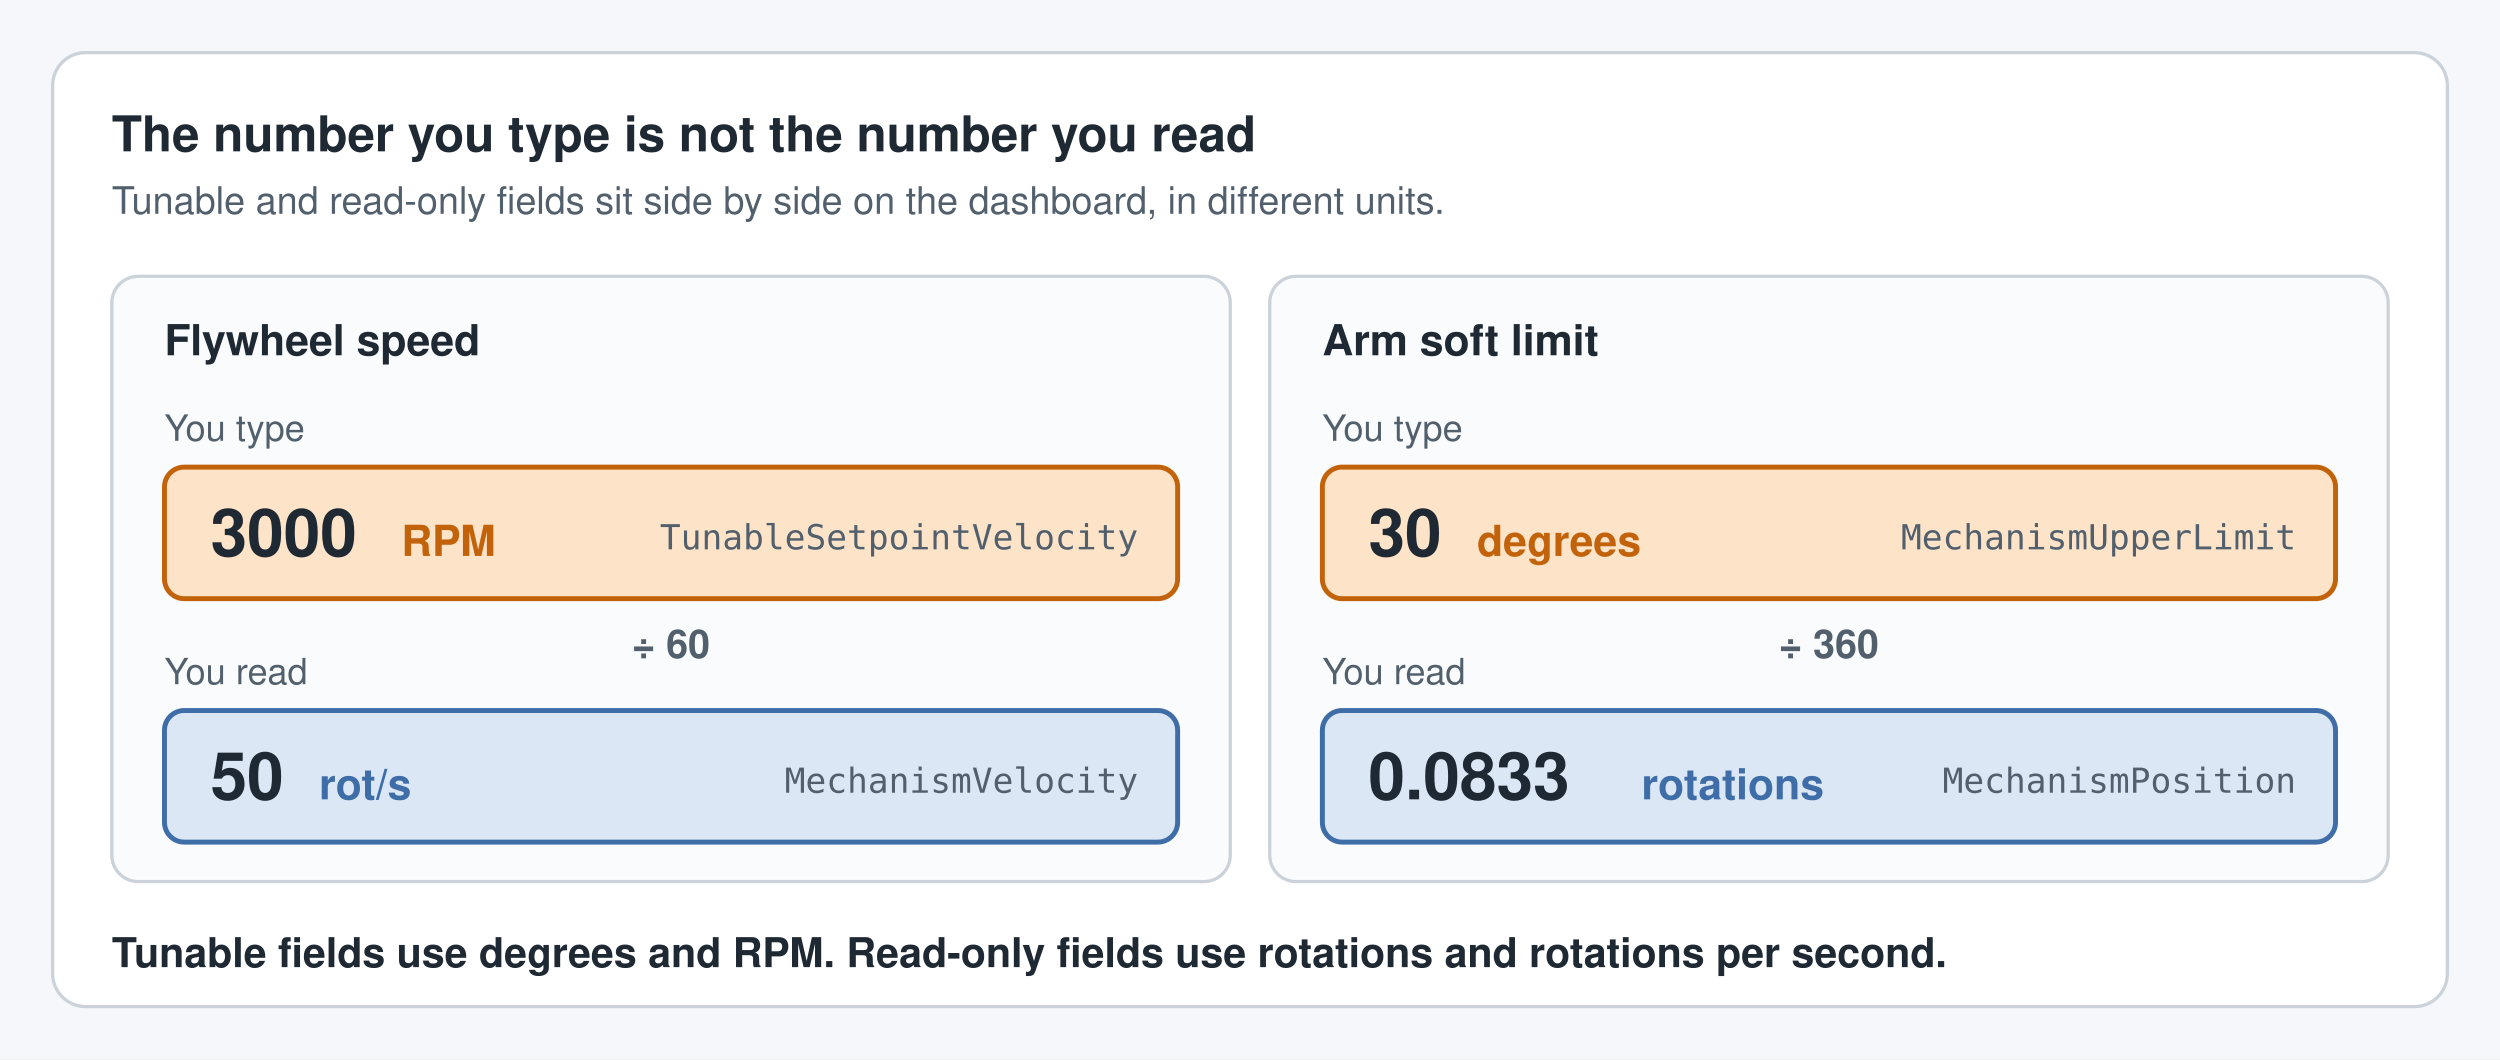
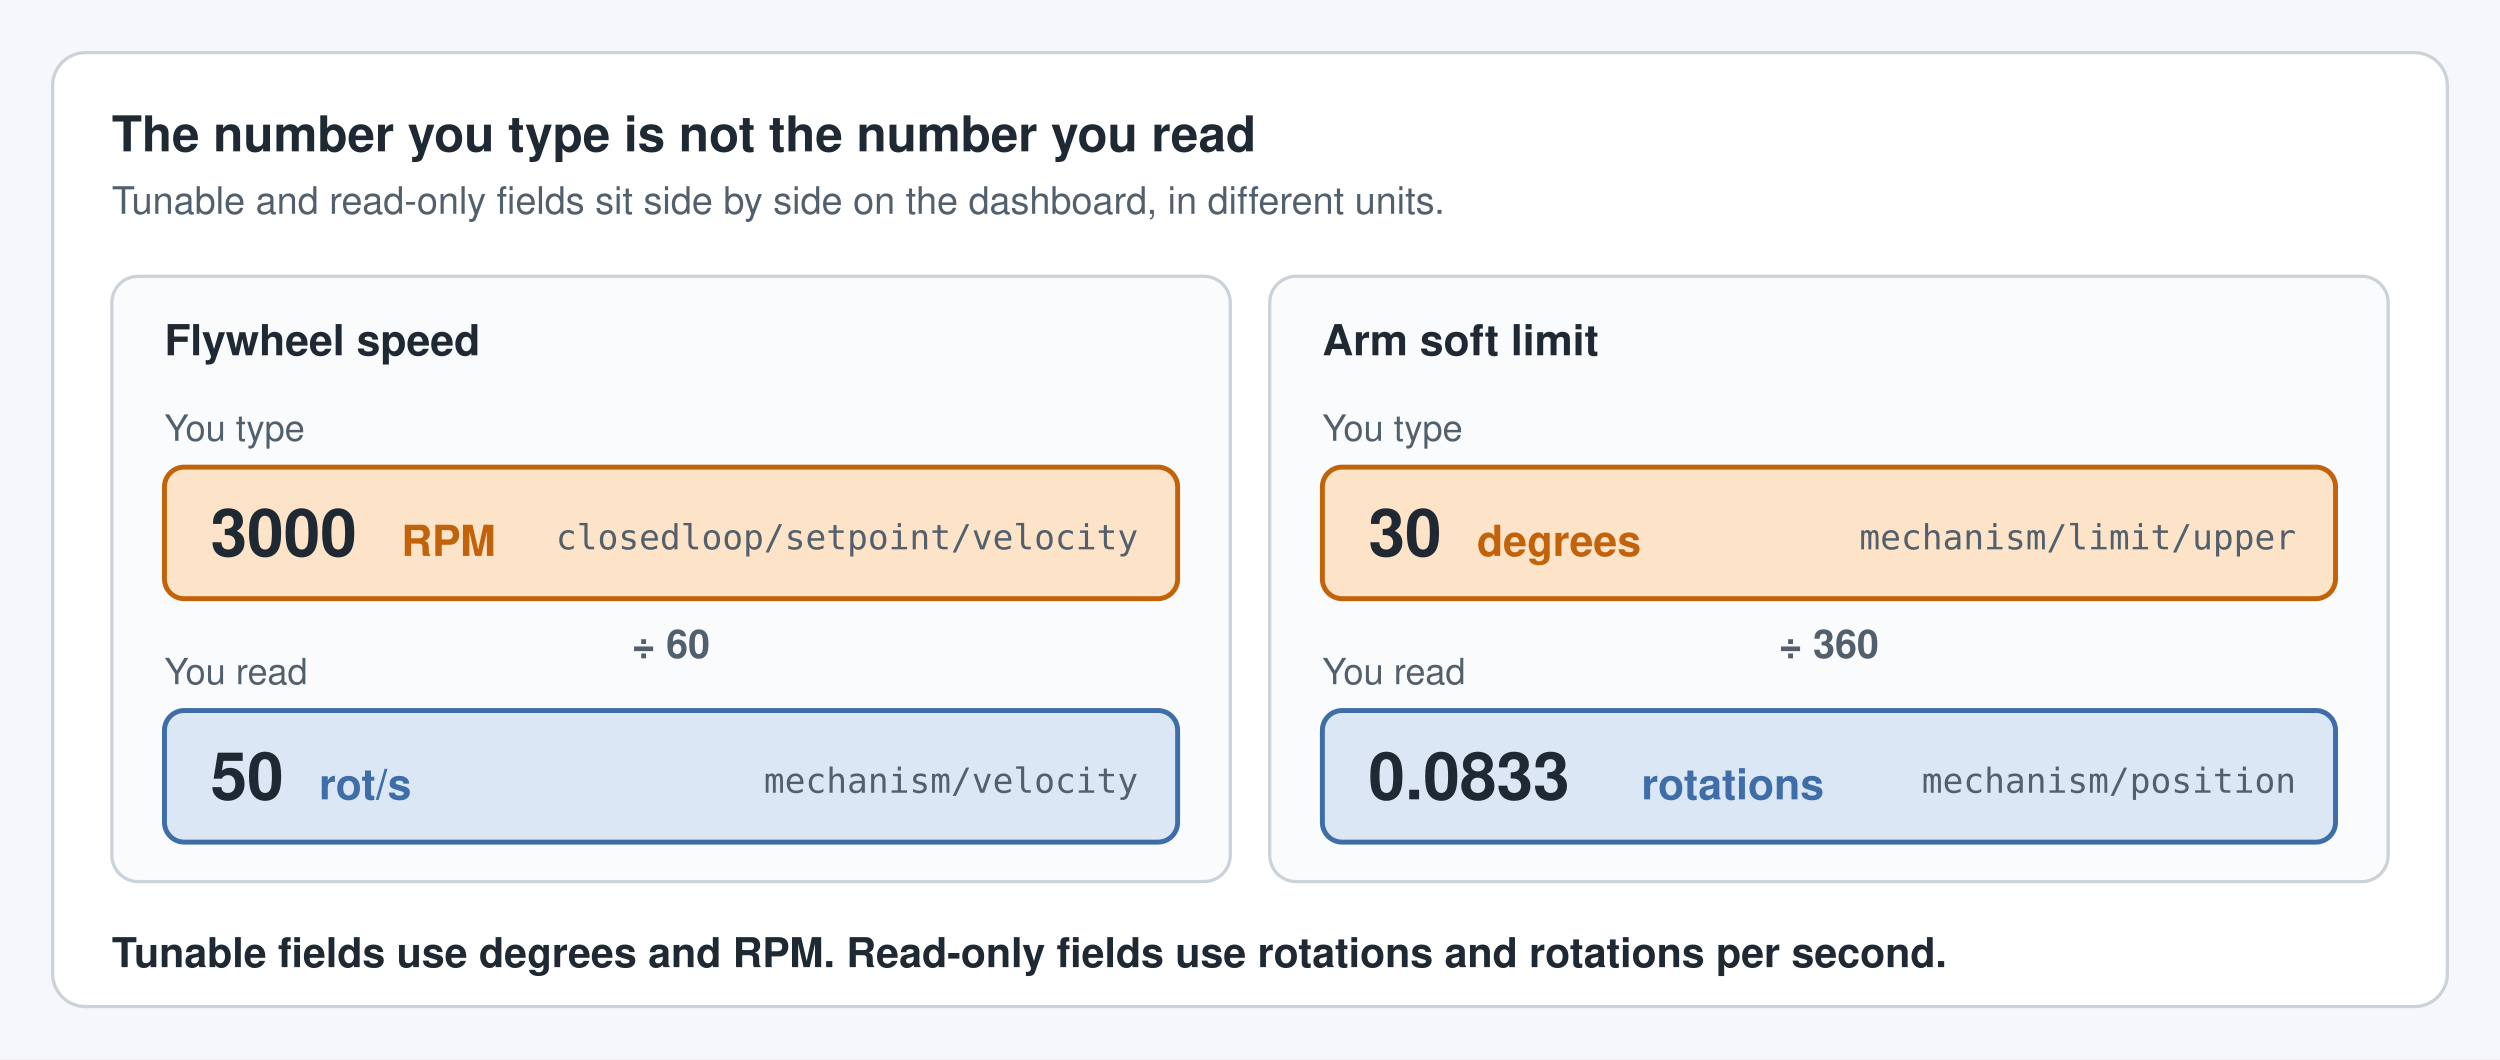
<svg xmlns="http://www.w3.org/2000/svg" viewBox="0 0 760 322" width="760" height="322" font-family="Segoe UI, Helvetica, Arial, sans-serif" role="img" aria-labelledby="t d">
  <defs>
    <marker id="arrow" viewBox="0 0 10 10" refX="9" refY="5" markerWidth="7" markerHeight="7" orient="auto-start-reverse">
      <path d="M0,0 L10,5 L0,10 Z" fill="#52606d" />
    </marker>
  </defs>
  <rect width="760" height="322" fill="#f5f7fa" />
  <rect x="16" y="16" width="728" height="290" rx="10" fill="#ffffff" stroke="#cbd2d9" />
  <text x="34.0" y="46.0" font-size="15" font-weight="700" text-anchor="start" fill="#1f2933">The number you type is not the number you read</text>
  <text x="34.0" y="65.0" font-size="11.5" font-weight="400" text-anchor="start" fill="#52606d">Tunable and read-only fields sit side by side on the dashboard, in different units.</text>
  <rect x="34" y="84" width="340" height="184" rx="8" fill="#fafbfc" stroke="#cbd2d9" />
  <text x="50.0" y="108.0" font-size="13" font-weight="700" text-anchor="start" fill="#1f2933">Flywheel speed</text>
  <text x="50.0" y="134.0" font-size="11" font-weight="400" text-anchor="start" fill="#52606d">You type</text>
  <rect x="50" y="142" width="308" height="40" rx="6" fill="#fde3c8" stroke="#c2630b" stroke-width="1.5" />
  <text x="64.0" y="169.0" font-size="20" font-weight="700" text-anchor="start" fill="#1f2933">3000</text>
  <text x="122.0" y="169.0" font-size="13" font-weight="700" text-anchor="start" fill="#c2630b">RPM</text>
-   <text x="346.0" y="167.0" font-size="10.5" font-weight="400" text-anchor="end" fill="#52606d" font-family="Consolas, Menlo, monospace">TunableSetpointVelocity</text>
+   <text x="346.0" y="167.0" font-size="10.5" font-weight="400" text-anchor="end" fill="#52606d" font-family="Consolas, Menlo, monospace">closedloop/setpoint/velocity</text>
  <text x="204.0" y="200.0" font-size="12" font-weight="700" text-anchor="middle" fill="#52606d">÷ 60</text>
  <text x="50.0" y="208.0" font-size="11" font-weight="400" text-anchor="start" fill="#52606d">You read</text>
  <rect x="50" y="216" width="308" height="40" rx="6" fill="#dbe7f5" stroke="#3e6da8" stroke-width="1.5" />
  <text x="64.0" y="243.0" font-size="20" font-weight="700" text-anchor="start" fill="#1f2933">50</text>
  <text x="97.0" y="243.0" font-size="13" font-weight="700" text-anchor="start" fill="#3e6da8">rot/s</text>
-   <text x="346.0" y="241.0" font-size="10.5" font-weight="400" text-anchor="end" fill="#52606d" font-family="Consolas, Menlo, monospace">MechanismVelocity</text>
+   <text x="346.0" y="241.0" font-size="10.5" font-weight="400" text-anchor="end" fill="#52606d" font-family="Consolas, Menlo, monospace">mechanism/velocity</text>
  <rect x="386" y="84" width="340" height="184" rx="8" fill="#fafbfc" stroke="#cbd2d9" />
  <text x="402.0" y="108.0" font-size="13" font-weight="700" text-anchor="start" fill="#1f2933">Arm soft limit</text>
  <text x="402.0" y="134.0" font-size="11" font-weight="400" text-anchor="start" fill="#52606d">You type</text>
  <rect x="402" y="142" width="308" height="40" rx="6" fill="#fde3c8" stroke="#c2630b" stroke-width="1.5" />
  <text x="416.0" y="169.0" font-size="20" font-weight="700" text-anchor="start" fill="#1f2933">30</text>
  <text x="449.0" y="169.0" font-size="13" font-weight="700" text-anchor="start" fill="#c2630b">degrees</text>
-   <text x="698.0" y="167.0" font-size="10.5" font-weight="400" text-anchor="end" fill="#52606d" font-family="Consolas, Menlo, monospace">MechanismUpperLimit</text>
+   <text x="698.0" y="167.0" font-size="10.5" font-weight="400" text-anchor="end" fill="#52606d" font-family="Consolas, Menlo, monospace">mechanism/limit/upper</text>
  <text x="556.0" y="200.0" font-size="12" font-weight="700" text-anchor="middle" fill="#52606d">÷ 360</text>
  <text x="402.0" y="208.0" font-size="11" font-weight="400" text-anchor="start" fill="#52606d">You read</text>
  <rect x="402" y="216" width="308" height="40" rx="6" fill="#dbe7f5" stroke="#3e6da8" stroke-width="1.5" />
  <text x="416.0" y="243.0" font-size="20" font-weight="700" text-anchor="start" fill="#1f2933">0.0833</text>
  <text x="499.0" y="243.0" font-size="13" font-weight="700" text-anchor="start" fill="#3e6da8">rotations</text>
-   <text x="698.0" y="241.0" font-size="10.5" font-weight="400" text-anchor="end" fill="#52606d" font-family="Consolas, Menlo, monospace">MechanismPosition</text>
+   <text x="698.0" y="241.0" font-size="10.5" font-weight="400" text-anchor="end" fill="#52606d" font-family="Consolas, Menlo, monospace">mechanism/position</text>
  <text x="34.0" y="294.0" font-size="12.5" font-weight="700" text-anchor="start" fill="#1f2933">Tunable fields use degrees and RPM. Read-only fields use rotations and rotations per second.</text>
</svg>
